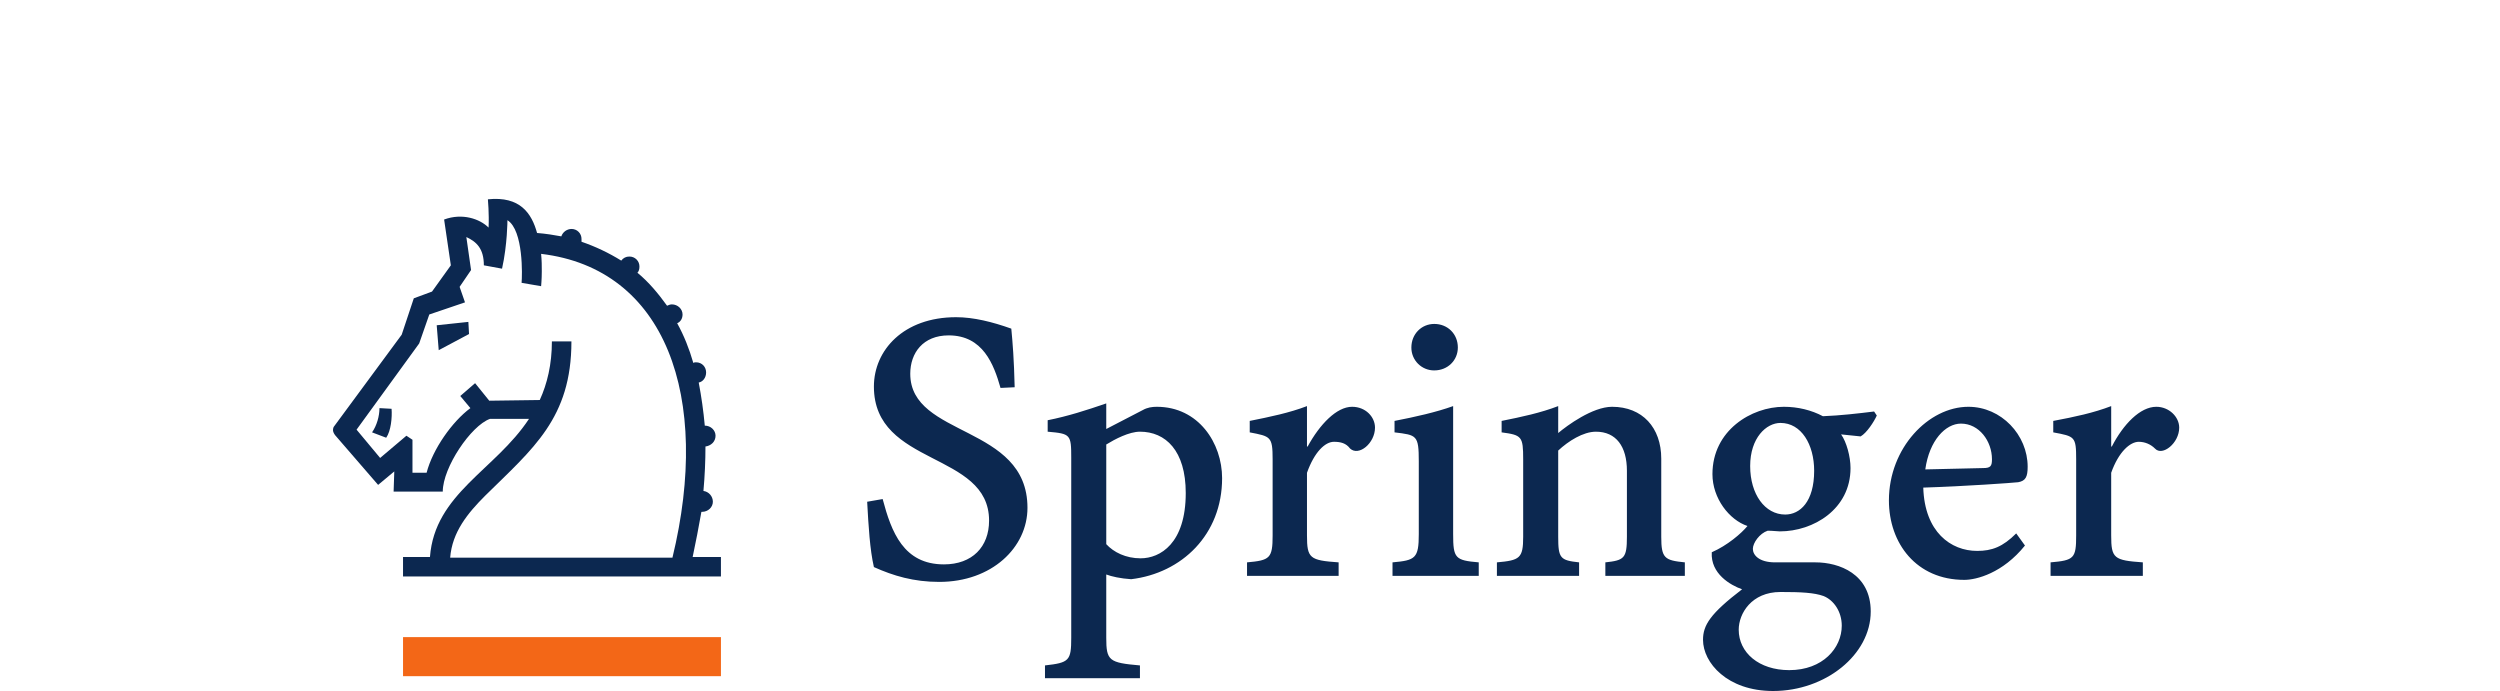
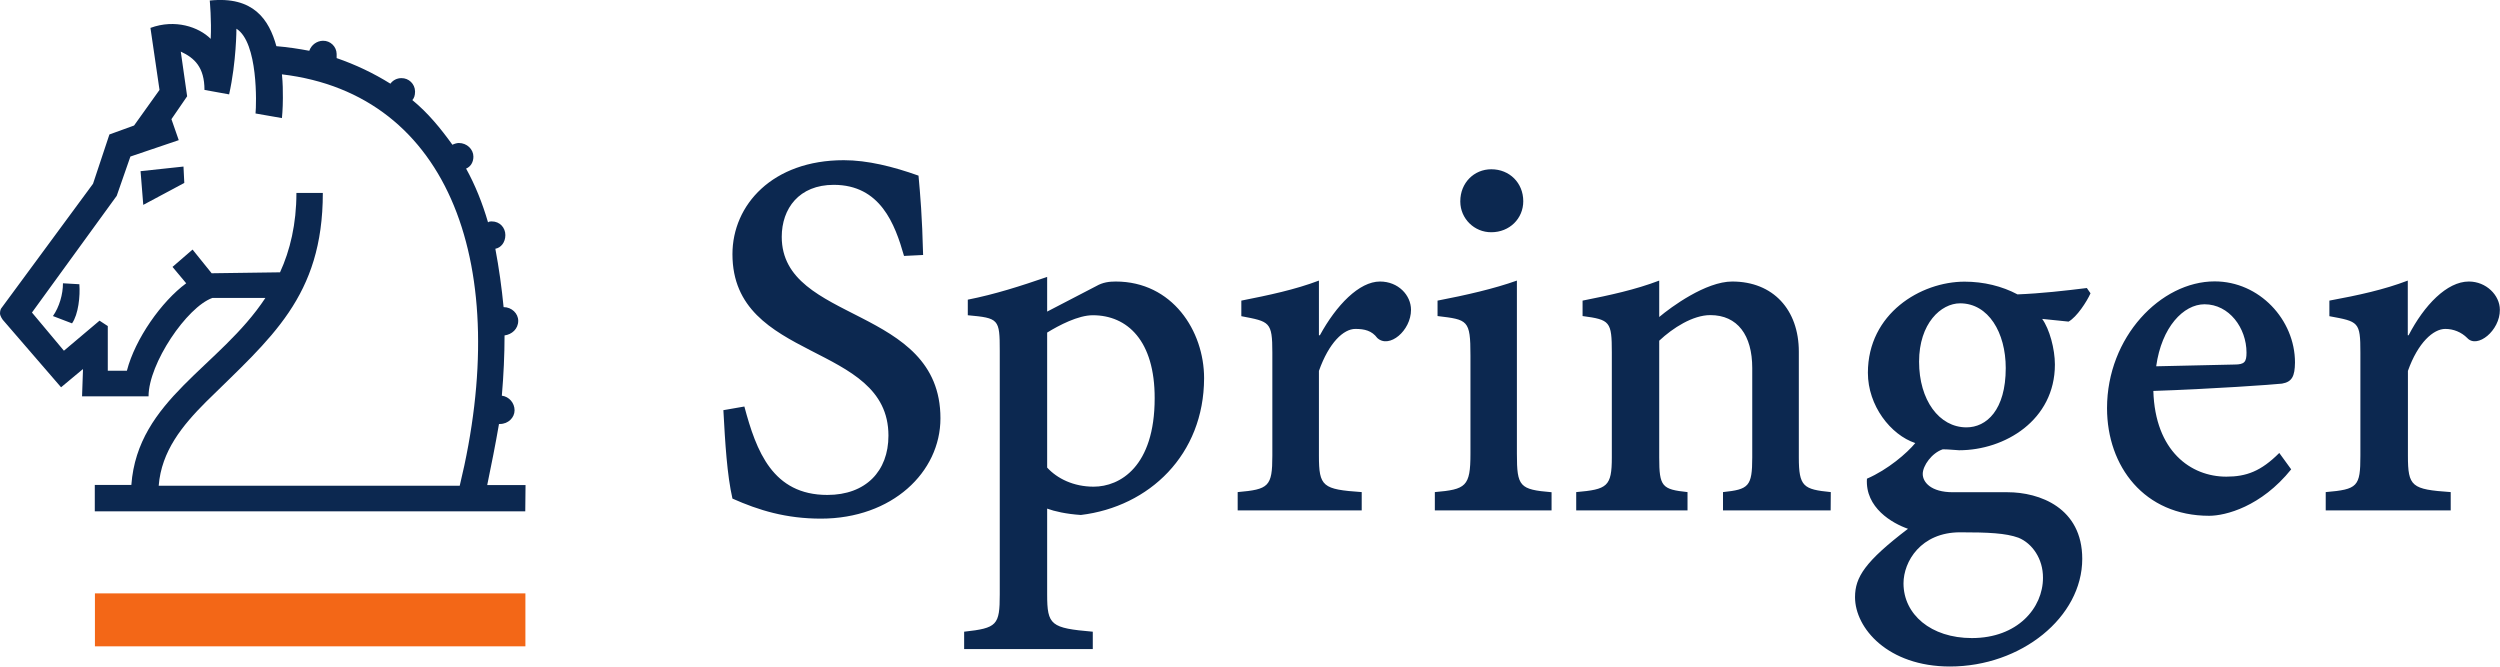
- <svg xmlns="http://www.w3.org/2000/svg" height="691" viewBox="0 -29.894 298 110.803" width="2500">
-   <path d="m7.271 19.078-1.62-.864-.108 1.332 1.692.18zm-4.14-3.996c.037-.467-.035-1.188-.287-1.547l-.756.288c.252.359.396.863.396 1.295zm15.011-7.955c2.087 8.603-.36 15.443-7.019 16.235.036-.361.036-.648.036-.936 0-.432-.036-.792-.036-.792l-1.044.18c.036.36.108 2.807-.756 3.347 0 0 0-1.295-.288-2.591l-.972.179c0 .9-.396 1.26-.936 1.512l.252-1.764-.612-.899.288-.828-1.908-.648-.54-1.548-3.347-4.607 1.26-1.512 1.404 1.187.324-.215v-1.764h.755c.325 1.26 1.368 2.736 2.34 3.455l-.54.648.792.685.756-.937 2.7.037c.396.863.648 1.907.648 3.131h1.044c0-4.104-2.052-5.723-4.608-8.243-.936-.936-1.764-1.944-1.872-3.312zm2.591-1.007h-16.99v1.043h1.44c.253 3.384 3.492 4.644 5.292 7.379h-2.088c-1.008-.36-2.52-2.591-2.52-3.887h-2.627l.036 1.08-.864-.72-2.304 2.664s-.108.144-.108.252c0 .107.036.18.036.18l3.636 4.931.647 1.944.973.36 1.007 1.403-.36 2.448c.972.36 1.908.036 2.376-.431.036.719-.036 1.511-.036 1.511 1.728.18 2.34-.756 2.628-1.8.467-.036.9-.107 1.296-.18a.584.584 0 0 0 .54.396.53.53 0 0 0 .539-.54v-.144a10.451 10.451 0 0 0 2.124-1.008.514.514 0 0 0 .432.217.53.53 0 0 0 .54-.54c0-.144-.036-.252-.108-.325.612-.504 1.116-1.115 1.584-1.763.072.036.18.072.252.072.324 0 .576-.252.576-.54 0-.216-.108-.396-.288-.468.36-.648.647-1.368.864-2.124.036.036.108.036.144.036.324 0 .539-.252.539-.54s-.179-.504-.395-.54a23.97 23.97 0 0 0 .324-2.304c.323 0 .575-.251.575-.54 0-.323-.252-.539-.539-.575 0-.756-.036-1.584-.108-2.376.287-.036.504-.288.504-.576s-.252-.54-.576-.54h-.037a68.639 68.639 0 0 0 -.467-2.412h1.511z" fill="#0c2850" transform="matrix(3.00045 0 0 -3.00045 1.955 80.909)" />
-   <path d="m13.188 78.532h50.977v-6.264h-50.977z" fill="#f36717" />
-   <path d="m294.111 42.029a3.685 3.685 0 0 0 -2.592-1.08c-1.404 0-3.24 1.62-4.426 4.969v10.044c0 3.671.43 3.996 5.074 4.32v2.16h-14.795v-2.16c3.78-.324 4.105-.649 4.105-4.32v-12.205c0-3.672-.216-3.672-3.673-4.32v-1.837c3.457-.648 6.481-1.296 9.29-2.376v6.48h.104c1.837-3.564 4.537-6.369 7.13-6.369 2.052 0 3.672 1.617 3.672 3.345 0 2.485-2.7 4.645-3.889 3.349zm-31.105-3.997c-2.482 0-5.077 2.7-5.722 7.345l9.286-.216c1.189 0 1.405-.324 1.405-1.404 0-2.916-2.053-5.725-4.97-5.725zm9.181 9.398c-.972.108-8.425.648-15.227.864.213 7.127 4.426 10.151 8.641 10.151 2.374 0 4.102-.648 6.262-2.807l1.404 1.944c-3.564 4.428-7.777 5.507-9.721 5.507-7.666 0-12.095-5.83-12.095-12.743 0-8.425 6.373-15.011 12.743-15.011 5.293 0 9.505 4.534 9.505 9.61 0 1.62-.324 2.269-1.512 2.485zm-38.124-9.506c-2.268 0-4.86 2.377-4.86 6.913s2.376 7.777 5.617 7.777c2.373 0 4.644-2.052 4.644-7.02 0-4.213-2.055-7.67-5.4-7.67zm6.91 27.758c-1.509-.54-3.564-.649-6.91-.649-4.644 0-6.696 3.457-6.696 6.05 0 3.672 3.24 6.48 8.1 6.48 5.399 0 8.423-3.564 8.423-7.13 0-2.267-1.296-4.103-2.916-4.75zm8.534-28.946c-.432.972-1.62 2.809-2.593 3.349l-3.132-.324c.864 1.188 1.512 3.564 1.512 5.4 0 6.589-5.94 10.153-11.339 10.153-.324 0-1.188-.108-1.944-.108-1.296.432-2.376 1.944-2.376 2.915 0 .973.972 2.161 3.564 2.161h6.478c3.78 0 8.858 1.836 8.858 7.884 0 6.913-7.237 12.743-15.66 12.743-7.345 0-11.233-4.534-11.233-8.206 0-2.376 1.188-4.213 6.265-8.102-1.837-.647-5.077-2.483-4.861-5.94 2.484-1.079 4.753-3.023 5.725-4.211-2.917-.973-5.617-4.428-5.617-8.316 0-7.021 6.265-10.799 11.45-10.799 2.265 0 4.428.537 6.262 1.512 2.808-.11 5.616-.435 8.209-.756zm-30.779 25.706h-12.746v-2.16c3.025-.324 3.457-.649 3.457-4.105v-10.584c0-3.888-1.728-6.264-4.969-6.264-2.052 0-4.429 1.512-6.049 3.024v13.824c0 3.456.324 3.781 3.349 4.105v2.16h-13.178v-2.16c3.672-.324 4.212-.649 4.212-4.105v-12.42c0-3.672-.213-3.888-3.456-4.32v-1.837c3.243-.648 6.265-1.296 9.073-2.376v4.32c1.404-1.188 5.509-4.209 8.641-4.209 4.858 0 7.883 3.345 7.883 8.314v12.528c0 3.456.54 3.781 3.783 4.105zm-40.179-32.94a3.642 3.642 0 0 1 -3.672-3.672c0-2.16 1.62-3.781 3.672-3.781 2.16 0 3.78 1.62 3.78 3.78 0 2.053-1.62 3.673-3.78 3.673zm7.13 32.94h-13.827v-2.16c3.673-.324 4.213-.649 4.213-4.536v-11.665c0-4.212-.324-4.212-3.889-4.644v-1.837c3.349-.648 6.697-1.404 9.398-2.376v20.522c0 3.887.324 4.212 4.104 4.536zm-20.632-20.413c-.648-.864-1.512-1.08-2.59-1.08-1.403 0-3.132 1.62-4.32 4.969v10.044c0 3.671.432 3.996 5.074 4.32v2.16h-14.687v-2.16c3.672-.324 4.104-.649 4.104-4.32v-12.205c0-3.672-.324-3.672-3.672-4.32v-1.837c3.24-.648 6.373-1.296 9.181-2.376v6.48h.108c1.945-3.564 4.645-6.369 7.126-6.369 2.16 0 3.673 1.617 3.673 3.345 0 2.485-2.59 4.645-3.997 3.349zm-33.695-2.7c-1.728 0-3.996 1.188-5.4 2.052v15.984c1.188 1.297 3.132 2.268 5.508 2.268 3.133 0 7.237-2.375 7.237-10.475 0-6.805-3.24-9.83-7.345-9.83zm-1.404 23.653c-1.728-.108-3.132-.432-3.997-.756v10.152c0 3.673.432 3.997 5.401 4.43v2.048h-15.227v-2.049c3.889-.432 4.21-.756 4.21-4.429v-28.837c0-3.78-.108-3.888-3.778-4.212v-1.837c3.238-.645 6.262-1.62 9.394-2.7v4.104l5.833-3.024c.756-.432 1.513-.537 2.269-.537 6.697 0 10.474 5.83 10.474 11.447 0 9.071-6.478 15.228-14.579 16.2zm-30.782.433c-4.101 0-7.342-.973-10.474-2.377-.648-2.808-.867-6.588-1.08-10.476l2.484-.432c1.404 5.291 3.349 10.476 9.827 10.476 4.536 0 7.237-2.809 7.237-7.02 0-11.125-18.468-8.64-18.468-21.495 0-5.83 4.753-11.122 13.175-11.122 2.808 0 5.833.756 8.857 1.836.216 2.268.432 4.86.54 9.397l-2.268.109c-1.08-3.781-2.809-8.426-8.317-8.426-4.102 0-6.157 2.809-6.157 6.154 0 10.262 18.795 8.101 18.795 21.494 0 6.373-5.725 11.882-14.15 11.882" fill="#0c2850" />
+ <svg xmlns="http://www.w3.org/2000/svg" enable-background="new 0 0 1846.2 492.1" viewBox="0 0 1846.2 492.1">
+   <path d="m136.1 135.1-30.3 16.2-2-24.9 31.7-3.4zm-77.5 74.8c.7 8.7-.7 22.2-5.4 28.9l-14.1-5.4c4.7-6.7 7.4-16.1 7.4-24.2zm280.9 148.8c39.1-161-6.7-289-131.3-303.8.7 6.8.7 12.1.7 17.5 0 8.1-.7 14.8-.7 14.8l-19.5-3.4c.7-6.7 2-52.5-14.1-62.6 0 0 0 24.2-5.4 48.5l-18.2-3.3c0-16.8-7.4-23.6-17.5-28.3l4.7 33-11.6 16.9 5.4 15.5-35.7 12.1-10.1 29-62.6 86.2 23.6 28.2 26.3-22.2 6.1 4v33h14.1c6.1-23.6 25.6-51.2 43.8-64.6l-10.1-12.1 14.8-12.8 14.1 17.5 50.5-.7c7.4-16.1 12.1-35.7 12.1-58.6h19.5c0 76.8-38.4 107.1-86.2 154.2-17.5 17.5-33 36.4-35 62zm48.4 18.9h-317.9v-19.5h27c4.7-63.3 65.3-86.9 99-138.1h-39.1c-18.9 6.7-47.2 48.5-47.2 72.7h-49.1l.7-20.2-16.2 13.5-43.1-49.9s-2-2.7-2-4.7.7-3.4.7-3.4l68-92.3 12.1-36.4 18.2-6.6 18.8-26.3-6.7-45.8c18.2-6.7 35.7-.7 44.5 8.1.7-13.5-.7-28.3-.7-28.3 32.3-3.4 43.8 14.1 49.2 33.7 8.7.7 16.8 2 24.3 3.4 1.5-4.3 5.5-7.3 10.1-7.4 5.5-.1 10 4.3 10.1 9.7v.4 2.7c13.9 4.8 27.2 11.1 39.7 18.9 1.9-2.6 4.9-4.1 8.1-4.1 5.5-.1 10 4.3 10.1 9.7v.4c0 2.7-.7 4.7-2 6.1 11.5 9.4 20.9 20.9 29.6 33 1.3-.7 3.4-1.3 4.7-1.3 6.1 0 10.8 4.7 10.8 10.1 0 4-2 7.4-5.4 8.8 6.7 12.1 12.1 25.6 16.2 39.7.7-.7 2-.7 2.7-.7 6.1 0 10.1 4.7 10.1 10.1s-3.3 9.4-7.4 10.1c2.7 14.3 4.7 28.7 6.1 43.1 6 0 10.8 4.7 10.8 10.1 0 6-4.7 10.1-10.1 10.8 0 14.1-.7 29.6-2 44.5 5.4.7 9.4 5.4 9.4 10.8s-4.7 10.1-10.8 10.1h-.7c-2.6 15.1-5.6 30.1-8.7 45.1h28.3z" fill="#0c2850" />
+   <path d="m70.1 477.3h317.9v-39.1h-317.9z" fill="#f36717" />
+   <path d="m1822 249.6c-4.3-4.3-10.1-6.7-16.2-6.7-8.8 0-20.2 10.1-27.6 31v62.6c0 22.9 2.7 24.9 31.6 26.9v13.5h-92.3v-13.5c23.6-2 25.6-4 25.6-26.9v-76.1c0-22.9-1.3-22.9-22.9-26.9v-11.5c21.6-4 40.4-8.1 57.9-14.8v40.4h.6c11.5-22.2 28.3-39.7 44.5-39.7 12.8 0 22.9 10.1 22.9 20.9.1 15.4-16.7 28.9-24.1 20.8zm-194-24.9c-15.5 0-31.7 16.8-35.7 45.8l57.9-1.3c7.4 0 8.8-2 8.8-8.8 0-18.2-12.8-35.7-31-35.7zm57.2 58.6c-6.1.7-52.5 4-95 5.4 1.3 44.4 27.6 63.3 53.9 63.3 14.8 0 25.6-4 39.1-17.5l8.8 12.1c-22.2 27.6-48.5 34.3-60.6 34.3-47.8 0-75.4-36.4-75.4-79.5 0-52.5 39.7-93.6 79.5-93.6 33 0 59.3 28.3 59.3 59.9-.1 10.2-2.2 14.3-9.6 15.6zm-237.7-59.3c-14.1 0-30.3 14.8-30.3 43.1s14.8 48.5 35 48.5c14.8 0 29-12.8 29-43.8 0-26.2-12.8-47.8-33.7-47.8zm43.1 173.1c-9.4-3.4-22.2-4-43.1-4-29 0-41.8 21.6-41.8 37.7 0 22.9 20.2 40.4 50.5 40.4 33.7 0 52.5-22.2 52.5-44.5.1-14.1-8-25.5-18.1-29.6zm53.2-180.5c-2.7 6.1-10.1 17.5-16.2 20.9l-19.5-2c5.4 7.4 9.4 22.2 9.4 33.7 0 41.1-37 63.3-70.7 63.3-2 0-7.4-.7-12.1-.7-8.1 2.7-14.8 12.1-14.8 18.2s6.1 13.5 22.2 13.5h40.4c23.6 0 55.2 11.4 55.2 49.2 0 43.1-45.1 79.5-97.7 79.5-45.8 0-70.1-28.3-70.1-51.2 0-14.8 7.4-26.3 39.1-50.5-11.5-4-31.7-15.5-30.3-37 15.5-6.7 29.6-18.9 35.7-26.3-18.2-6.1-35-27.6-35-51.9 0-43.8 39.1-67.3 71.4-67.3 14.1 0 27.6 3.3 39.1 9.4 17.5-.7 35-2.7 51.2-4.7zm-191.9 160.3h-79.5v-13.5c18.9-2 21.6-4 21.6-25.6v-66c0-24.2-10.8-39.1-31-39.1-12.8 0-27.6 9.4-37.7 18.9v86.2c0 21.6 2 23.6 20.9 25.6v13.5h-82.2v-13.5c22.9-2 26.3-4 26.3-25.6v-77.5c0-22.9-1.3-24.2-21.6-26.9v-11.4c20.2-4 39.1-8.1 56.6-14.8v26.9c8.8-7.4 34.4-26.2 53.9-26.2 30.3 0 49.2 20.9 49.2 51.8v78.1c0 21.6 3.4 23.6 23.6 25.6zm-250.6-205.4c-12.5.1-22.8-10-22.9-22.5 0-.1 0-.3 0-.4 0-13.5 10.1-23.6 22.9-23.6 13.5 0 23.6 10.1 23.6 23.6 0 12.8-10.1 22.9-23.6 22.9zm44.5 205.4h-86.2v-13.5c22.9-2 26.3-4 26.3-28.3v-72.7c0-26.3-2-26.3-24.3-29v-11.4c20.9-4 41.8-8.8 58.6-14.8v128c0 24.2 2 26.3 25.6 28.3zm-128.7-127.3c-4-5.4-9.4-6.7-16.2-6.7-8.7 0-19.5 10.1-26.9 31v62.6c0 22.9 2.7 24.9 31.6 26.9v13.5h-91.6v-13.5c22.9-2 25.6-4 25.6-26.9v-76.1c0-22.9-2-22.9-22.9-26.9v-11.5c20.2-4 39.7-8.1 57.3-14.8v40.4h.7c12.1-22.2 29-39.7 44.4-39.7 13.5 0 22.9 10.1 22.9 20.9 0 15.4-16.1 28.9-24.9 20.8zm-210.1-16.8c-10.8 0-24.9 7.4-33.7 12.8v99.7c7.4 8.1 19.5 14.1 34.3 14.1 19.5 0 45.1-14.8 45.1-65.3.1-42.4-20.1-61.3-45.7-61.3zm-8.8 147.5c-10.8-.7-19.5-2.7-24.9-4.7v63.3c0 22.9 2.7 24.9 33.7 27.6v12.8h-95v-12.8c24.3-2.7 26.3-4.7 26.3-27.6v-179.8c0-23.6-.7-24.2-23.6-26.3v-11.5c20.2-4 39.1-10.1 58.6-16.8v25.6l36.4-18.9c4.7-2.7 9.4-3.3 14.2-3.3 41.8 0 65.3 36.4 65.3 71.4-.1 56.5-40.5 94.9-91 101zm-192 2.7c-25.6 0-45.8-6.1-65.3-14.8-4-17.5-5.4-41.1-6.7-65.3l15.5-2.7c8.8 33 20.9 65.3 61.3 65.3 28.3 0 45.1-17.5 45.1-43.8 0-69.4-115.2-53.9-115.2-134 0-36.4 29.6-69.4 82.2-69.4 17.5 0 36.4 4.7 55.2 11.4 1.3 14.1 2.7 30.3 3.4 58.6l-14.1.7c-6.7-23.6-17.5-52.5-51.9-52.5-25.6 0-38.4 17.5-38.4 38.4 0 64 117.2 50.5 117.2 134 0 39.8-35.7 74.1-88.3 74.1" fill="#0c2850" />
</svg>
